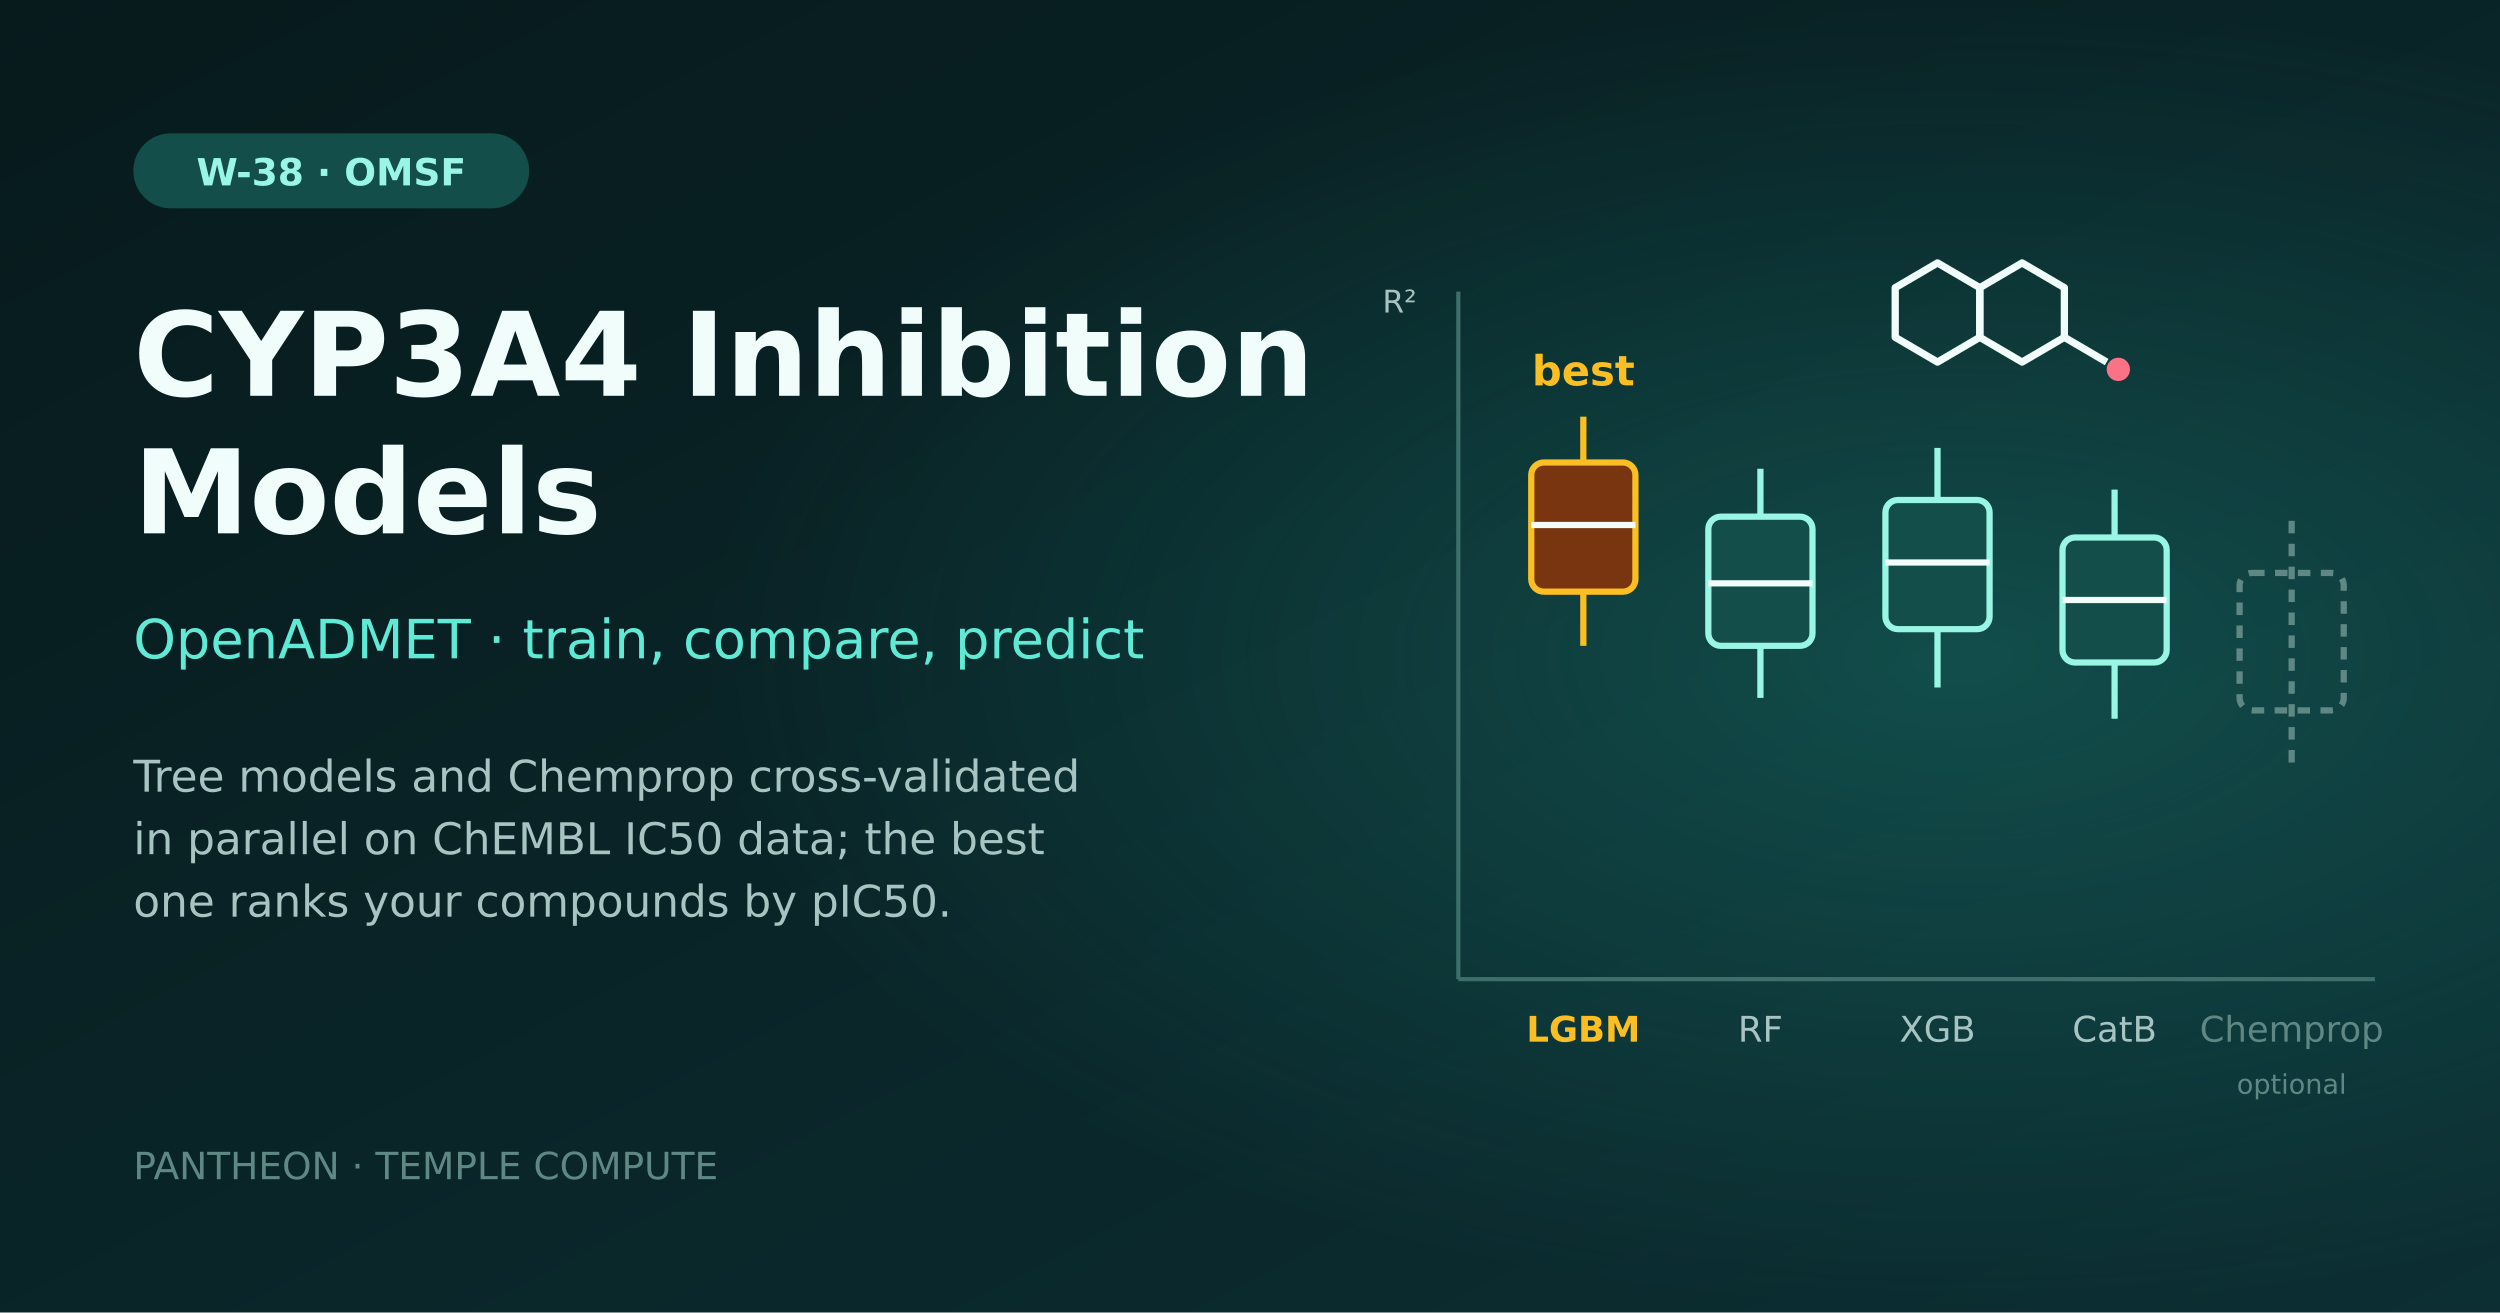
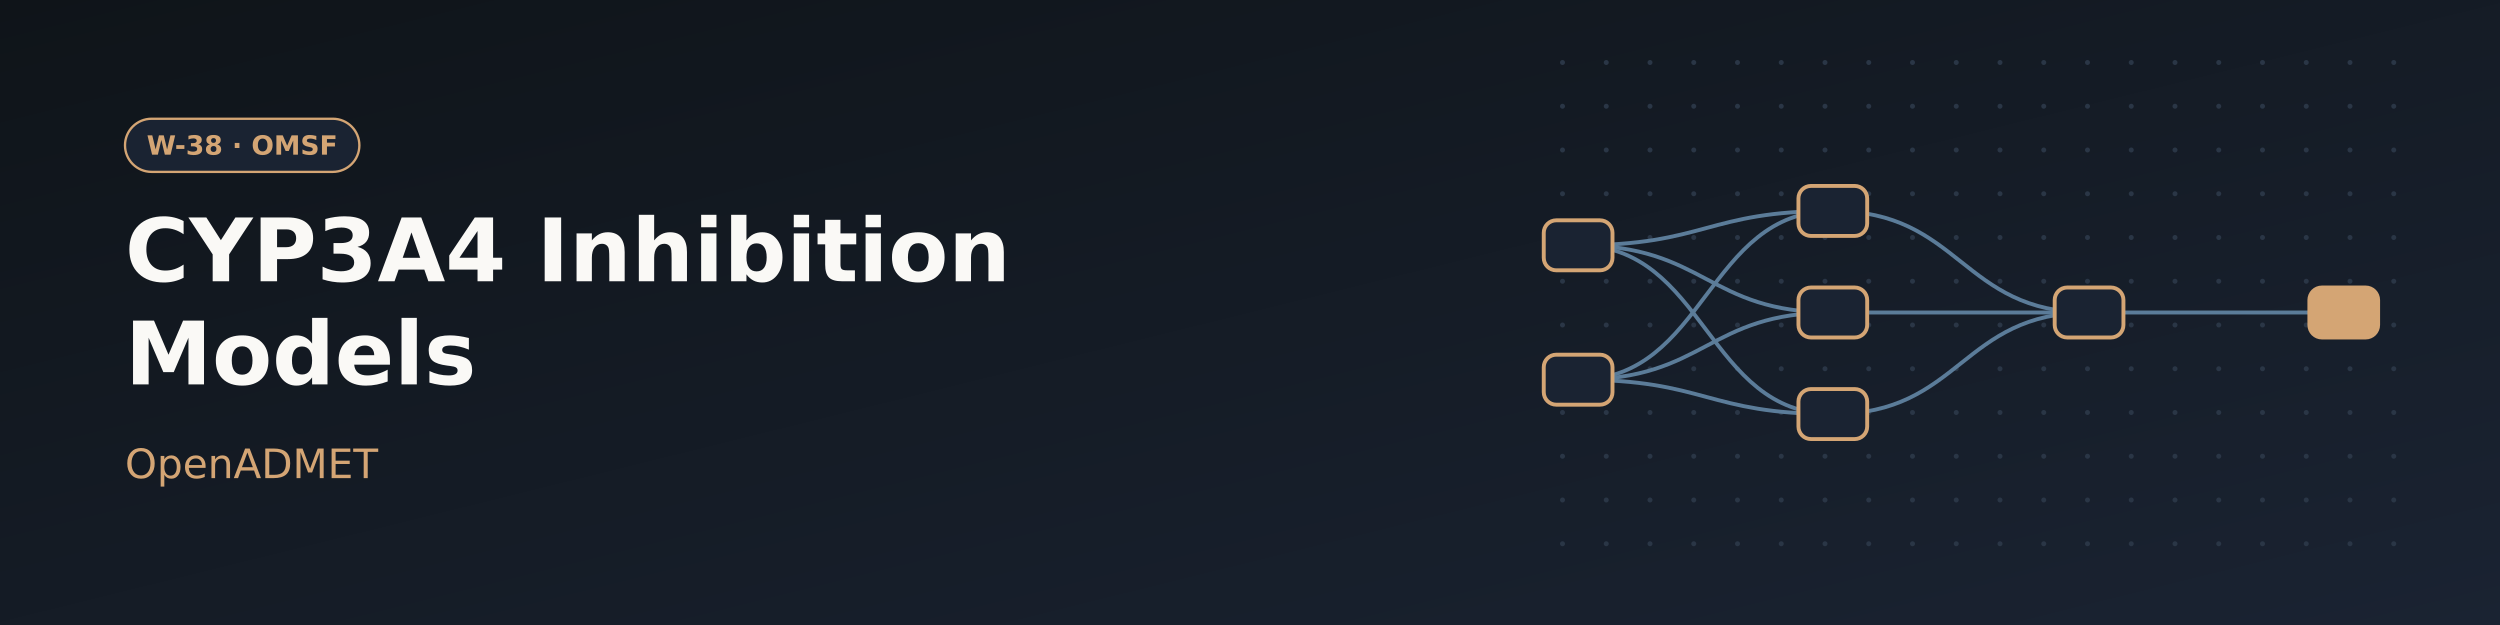
- <svg xmlns="http://www.w3.org/2000/svg" width="1200" height="630" viewBox="0 0 1200 630">
+ <svg xmlns="http://www.w3.org/2000/svg" width="1600" height="400" viewBox="0 0 1600 400" font-family="DejaVu Sans, sans-serif">
  <defs>
    <linearGradient id="bg" x1="0" y1="0" x2="1" y2="1">
-       <stop offset="0" stop-color="#071a1c" />
-       <stop offset="1" stop-color="#0c2f33" />
+       <stop offset="0" stop-color="#0f1419" />
+       <stop offset="1" stop-color="#1a2332" />
    </linearGradient>
-     <radialGradient id="glow" cx="0.78" cy="0.5" r="0.5">
-       <stop offset="0" stop-color="#2dd4bf" stop-opacity="0.22" />
-       <stop offset="1" stop-color="#2dd4bf" stop-opacity="0" />
-     </radialGradient>
  </defs>
-   <rect width="1200" height="630" fill="url(#bg)" />
-   <rect width="1200" height="630" fill="url(#glow)" />
-   <rect x="64" y="64" rx="18" width="190" height="36" fill="#134e4a" />
-   <text x="159" y="89" text-anchor="middle" font-family="DejaVu Sans" font-weight="bold" font-size="18" fill="#99f6e4">W-38 · OMSF</text>
-   <text x="64" y="190" font-family="DejaVu Sans" font-weight="bold" font-size="56" fill="#f0fdfa">CYP3A4 Inhibition</text>
-   <text x="64" y="256" font-family="DejaVu Sans" font-weight="bold" font-size="56" fill="#f0fdfa">Models</text>
-   <text x="64" y="316" font-family="DejaVu Sans" font-size="26" fill="#5eead4">OpenADMET · train, compare, predict</text>
-   <text x="64" y="380" font-family="DejaVu Sans" font-size="21" fill="#a7c4c2">Tree models and Chemprop cross-validated</text>
-   <text x="64" y="410" font-family="DejaVu Sans" font-size="21" fill="#a7c4c2">in parallel on ChEMBL IC50 data; the best</text>
-   <text x="64" y="440" font-family="DejaVu Sans" font-size="21" fill="#a7c4c2">one ranks your compounds by pIC50.</text>
-   <text x="64" y="566" font-family="DejaVu Sans" font-size="18" fill="#5f8784">PANTHEON · TEMPLE COMPUTE</text>
-   <g font-family="DejaVu Sans" font-size="17" fill="#a7c4c2" text-anchor="middle">
-     <line x1="700" y1="470" x2="1140" y2="470" stroke="#3f6f6b" stroke-width="2" />
-     <line x1="700" y1="140" x2="700" y2="470" stroke="#3f6f6b" stroke-width="2" />
-     <text x="680" y="150" text-anchor="end" font-size="15">R²</text>
-     <g stroke="#fbbf24" stroke-width="3" fill="#78350f">
-       <line x1="760" y1="200" x2="760" y2="310" />
-       <rect x="735" y="222" width="50" height="62" rx="6" />
-     </g>
-     <g stroke="#99f6e4" stroke-width="3" fill="#134e4a">
-       <line x1="845" y1="225" x2="845" y2="335" />
-       <rect x="820" y="248" width="50" height="62" rx="6" />
-       <line x1="930" y1="215" x2="930" y2="330" />
-       <rect x="905" y="240" width="50" height="62" rx="6" />
-       <line x1="1015" y1="235" x2="1015" y2="345" />
-       <rect x="990" y="258" width="50" height="60" rx="6" />
-     </g>
-     <g stroke="#5f8784" stroke-width="3" fill="none" stroke-dasharray="6 5">
-       <line x1="1100" y1="250" x2="1100" y2="370" />
-       <rect x="1075" y="275" width="50" height="66" rx="6" />
-     </g>
-     <g stroke="#f0fdfa" stroke-width="3">
-       <line x1="735" y1="252" x2="785" y2="252" />
-       <line x1="820" y1="280" x2="870" y2="280" />
-       <line x1="905" y1="270" x2="955" y2="270" />
-       <line x1="990" y1="288" x2="1040" y2="288" />
-     </g>
-     <text x="760" y="500" fill="#fbbf24" font-weight="bold">LGBM</text>
-     <text x="845" y="500">RF</text>
-     <text x="930" y="500">XGB</text>
-     <text x="1015" y="500">CatB</text>
-     <text x="1100" y="500" fill="#5f8784">Chemprop</text>
-     <text x="760" y="185" fill="#fbbf24" font-size="20" font-weight="bold">best</text>
-     <text x="1100" y="525" fill="#5f8784" font-size="13">optional</text>
-   </g>
-   <g transform="translate(930,150) scale(0.7)" fill="none" stroke="#f0fdfa" stroke-width="5" stroke-linejoin="round">
-     <polygon points="0,-34 29,-17 29,17 0,34 -29,17 -29,-17" />
-     <polygon points="58,-34 87,-17 87,17 58,34 29,17 29,-17" />
-     <line x1="87" y1="17" x2="116" y2="34" />
-     <circle cx="124" cy="39" r="8" fill="#fb7185" stroke="none" />
-   </g>
+   <rect width="1600" height="400" fill="url(#bg)" />
+   <rect x="80" y="76" width="150" height="34" rx="17" fill="#1a2332" stroke="#d4a574" stroke-width="1.5" />
+   <text x="155" y="99" font-size="17" font-weight="700" fill="#d4a574" text-anchor="middle">W-38 · OMSF</text>
+   <text x="80" y="180" font-size="56" font-weight="700" fill="#faf9f6">CYP3A4 Inhibition</text>
+   <text x="80" y="246" font-size="56" font-weight="700" fill="#faf9f6">Models</text>
+   <text x="80" y="306" font-size="26" fill="#d4a574">OpenADMET</text>
+   <circle cx="1000" cy="40" r="1.6" fill="#2a3646" />
+   <circle cx="1000" cy="68" r="1.6" fill="#2a3646" />
+   <circle cx="1000" cy="96" r="1.6" fill="#2a3646" />
+   <circle cx="1000" cy="124" r="1.6" fill="#2a3646" />
+   <circle cx="1000" cy="152" r="1.6" fill="#2a3646" />
+   <circle cx="1000" cy="180" r="1.6" fill="#2a3646" />
+   <circle cx="1000" cy="208" r="1.6" fill="#2a3646" />
+   <circle cx="1000" cy="236" r="1.6" fill="#2a3646" />
+   <circle cx="1000" cy="264" r="1.6" fill="#2a3646" />
+   <circle cx="1000" cy="292" r="1.6" fill="#2a3646" />
+   <circle cx="1000" cy="320" r="1.6" fill="#2a3646" />
+   <circle cx="1000" cy="348" r="1.6" fill="#2a3646" />
+   <circle cx="1028" cy="40" r="1.6" fill="#2a3646" />
+   <circle cx="1028" cy="68" r="1.6" fill="#2a3646" />
+   <circle cx="1028" cy="96" r="1.6" fill="#2a3646" />
+   <circle cx="1028" cy="124" r="1.6" fill="#2a3646" />
+   <circle cx="1028" cy="152" r="1.6" fill="#2a3646" />
+   <circle cx="1028" cy="180" r="1.6" fill="#2a3646" />
+   <circle cx="1028" cy="208" r="1.6" fill="#2a3646" />
+   <circle cx="1028" cy="236" r="1.6" fill="#2a3646" />
+   <circle cx="1028" cy="264" r="1.6" fill="#2a3646" />
+   <circle cx="1028" cy="292" r="1.6" fill="#2a3646" />
+   <circle cx="1028" cy="320" r="1.6" fill="#2a3646" />
+   <circle cx="1028" cy="348" r="1.6" fill="#2a3646" />
+   <circle cx="1056" cy="40" r="1.6" fill="#2a3646" />
+   <circle cx="1056" cy="68" r="1.6" fill="#2a3646" />
+   <circle cx="1056" cy="96" r="1.6" fill="#2a3646" />
+   <circle cx="1056" cy="124" r="1.6" fill="#2a3646" />
+   <circle cx="1056" cy="152" r="1.6" fill="#2a3646" />
+   <circle cx="1056" cy="180" r="1.6" fill="#2a3646" />
+   <circle cx="1056" cy="208" r="1.6" fill="#2a3646" />
+   <circle cx="1056" cy="236" r="1.6" fill="#2a3646" />
+   <circle cx="1056" cy="264" r="1.6" fill="#2a3646" />
+   <circle cx="1056" cy="292" r="1.6" fill="#2a3646" />
+   <circle cx="1056" cy="320" r="1.6" fill="#2a3646" />
+   <circle cx="1056" cy="348" r="1.6" fill="#2a3646" />
+   <circle cx="1084" cy="40" r="1.6" fill="#2a3646" />
+   <circle cx="1084" cy="68" r="1.6" fill="#2a3646" />
+   <circle cx="1084" cy="96" r="1.6" fill="#2a3646" />
+   <circle cx="1084" cy="124" r="1.6" fill="#2a3646" />
+   <circle cx="1084" cy="152" r="1.6" fill="#2a3646" />
+   <circle cx="1084" cy="180" r="1.6" fill="#2a3646" />
+   <circle cx="1084" cy="208" r="1.6" fill="#2a3646" />
+   <circle cx="1084" cy="236" r="1.6" fill="#2a3646" />
+   <circle cx="1084" cy="264" r="1.6" fill="#2a3646" />
+   <circle cx="1084" cy="292" r="1.6" fill="#2a3646" />
+   <circle cx="1084" cy="320" r="1.6" fill="#2a3646" />
+   <circle cx="1084" cy="348" r="1.6" fill="#2a3646" />
+   <circle cx="1112" cy="40" r="1.6" fill="#2a3646" />
+   <circle cx="1112" cy="68" r="1.6" fill="#2a3646" />
+   <circle cx="1112" cy="96" r="1.6" fill="#2a3646" />
+   <circle cx="1112" cy="124" r="1.6" fill="#2a3646" />
+   <circle cx="1112" cy="152" r="1.6" fill="#2a3646" />
+   <circle cx="1112" cy="180" r="1.6" fill="#2a3646" />
+   <circle cx="1112" cy="208" r="1.6" fill="#2a3646" />
+   <circle cx="1112" cy="236" r="1.6" fill="#2a3646" />
+   <circle cx="1112" cy="264" r="1.6" fill="#2a3646" />
+   <circle cx="1112" cy="292" r="1.6" fill="#2a3646" />
+   <circle cx="1112" cy="320" r="1.6" fill="#2a3646" />
+   <circle cx="1112" cy="348" r="1.6" fill="#2a3646" />
+   <circle cx="1140" cy="40" r="1.6" fill="#2a3646" />
+   <circle cx="1140" cy="68" r="1.6" fill="#2a3646" />
+   <circle cx="1140" cy="96" r="1.6" fill="#2a3646" />
+   <circle cx="1140" cy="124" r="1.6" fill="#2a3646" />
+   <circle cx="1140" cy="152" r="1.6" fill="#2a3646" />
+   <circle cx="1140" cy="180" r="1.6" fill="#2a3646" />
+   <circle cx="1140" cy="208" r="1.6" fill="#2a3646" />
+   <circle cx="1140" cy="236" r="1.6" fill="#2a3646" />
+   <circle cx="1140" cy="264" r="1.6" fill="#2a3646" />
+   <circle cx="1140" cy="292" r="1.6" fill="#2a3646" />
+   <circle cx="1140" cy="320" r="1.6" fill="#2a3646" />
+   <circle cx="1140" cy="348" r="1.6" fill="#2a3646" />
+   <circle cx="1168" cy="40" r="1.6" fill="#2a3646" />
+   <circle cx="1168" cy="68" r="1.6" fill="#2a3646" />
+   <circle cx="1168" cy="96" r="1.6" fill="#2a3646" />
+   <circle cx="1168" cy="124" r="1.6" fill="#2a3646" />
+   <circle cx="1168" cy="152" r="1.6" fill="#2a3646" />
+   <circle cx="1168" cy="180" r="1.6" fill="#2a3646" />
+   <circle cx="1168" cy="208" r="1.6" fill="#2a3646" />
+   <circle cx="1168" cy="236" r="1.6" fill="#2a3646" />
+   <circle cx="1168" cy="264" r="1.6" fill="#2a3646" />
+   <circle cx="1168" cy="292" r="1.6" fill="#2a3646" />
+   <circle cx="1168" cy="320" r="1.6" fill="#2a3646" />
+   <circle cx="1168" cy="348" r="1.6" fill="#2a3646" />
+   <circle cx="1196" cy="40" r="1.6" fill="#2a3646" />
+   <circle cx="1196" cy="68" r="1.6" fill="#2a3646" />
+   <circle cx="1196" cy="96" r="1.6" fill="#2a3646" />
+   <circle cx="1196" cy="124" r="1.6" fill="#2a3646" />
+   <circle cx="1196" cy="152" r="1.6" fill="#2a3646" />
+   <circle cx="1196" cy="180" r="1.6" fill="#2a3646" />
+   <circle cx="1196" cy="208" r="1.6" fill="#2a3646" />
+   <circle cx="1196" cy="236" r="1.6" fill="#2a3646" />
+   <circle cx="1196" cy="264" r="1.6" fill="#2a3646" />
+   <circle cx="1196" cy="292" r="1.6" fill="#2a3646" />
+   <circle cx="1196" cy="320" r="1.6" fill="#2a3646" />
+   <circle cx="1196" cy="348" r="1.6" fill="#2a3646" />
+   <circle cx="1224" cy="40" r="1.6" fill="#2a3646" />
+   <circle cx="1224" cy="68" r="1.6" fill="#2a3646" />
+   <circle cx="1224" cy="96" r="1.6" fill="#2a3646" />
+   <circle cx="1224" cy="124" r="1.6" fill="#2a3646" />
+   <circle cx="1224" cy="152" r="1.6" fill="#2a3646" />
+   <circle cx="1224" cy="180" r="1.6" fill="#2a3646" />
+   <circle cx="1224" cy="208" r="1.6" fill="#2a3646" />
+   <circle cx="1224" cy="236" r="1.6" fill="#2a3646" />
+   <circle cx="1224" cy="264" r="1.6" fill="#2a3646" />
+   <circle cx="1224" cy="292" r="1.6" fill="#2a3646" />
+   <circle cx="1224" cy="320" r="1.6" fill="#2a3646" />
+   <circle cx="1224" cy="348" r="1.6" fill="#2a3646" />
+   <circle cx="1252" cy="40" r="1.6" fill="#2a3646" />
+   <circle cx="1252" cy="68" r="1.6" fill="#2a3646" />
+   <circle cx="1252" cy="96" r="1.6" fill="#2a3646" />
+   <circle cx="1252" cy="124" r="1.6" fill="#2a3646" />
+   <circle cx="1252" cy="152" r="1.6" fill="#2a3646" />
+   <circle cx="1252" cy="180" r="1.6" fill="#2a3646" />
+   <circle cx="1252" cy="208" r="1.6" fill="#2a3646" />
+   <circle cx="1252" cy="236" r="1.6" fill="#2a3646" />
+   <circle cx="1252" cy="264" r="1.6" fill="#2a3646" />
+   <circle cx="1252" cy="292" r="1.6" fill="#2a3646" />
+   <circle cx="1252" cy="320" r="1.6" fill="#2a3646" />
+   <circle cx="1252" cy="348" r="1.6" fill="#2a3646" />
+   <circle cx="1280" cy="40" r="1.6" fill="#2a3646" />
+   <circle cx="1280" cy="68" r="1.6" fill="#2a3646" />
+   <circle cx="1280" cy="96" r="1.6" fill="#2a3646" />
+   <circle cx="1280" cy="124" r="1.6" fill="#2a3646" />
+   <circle cx="1280" cy="152" r="1.6" fill="#2a3646" />
+   <circle cx="1280" cy="180" r="1.6" fill="#2a3646" />
+   <circle cx="1280" cy="208" r="1.6" fill="#2a3646" />
+   <circle cx="1280" cy="236" r="1.6" fill="#2a3646" />
+   <circle cx="1280" cy="264" r="1.6" fill="#2a3646" />
+   <circle cx="1280" cy="292" r="1.6" fill="#2a3646" />
+   <circle cx="1280" cy="320" r="1.6" fill="#2a3646" />
+   <circle cx="1280" cy="348" r="1.6" fill="#2a3646" />
+   <circle cx="1308" cy="40" r="1.6" fill="#2a3646" />
+   <circle cx="1308" cy="68" r="1.6" fill="#2a3646" />
+   <circle cx="1308" cy="96" r="1.6" fill="#2a3646" />
+   <circle cx="1308" cy="124" r="1.6" fill="#2a3646" />
+   <circle cx="1308" cy="152" r="1.6" fill="#2a3646" />
+   <circle cx="1308" cy="180" r="1.6" fill="#2a3646" />
+   <circle cx="1308" cy="208" r="1.6" fill="#2a3646" />
+   <circle cx="1308" cy="236" r="1.6" fill="#2a3646" />
+   <circle cx="1308" cy="264" r="1.6" fill="#2a3646" />
+   <circle cx="1308" cy="292" r="1.6" fill="#2a3646" />
+   <circle cx="1308" cy="320" r="1.6" fill="#2a3646" />
+   <circle cx="1308" cy="348" r="1.6" fill="#2a3646" />
+   <circle cx="1336" cy="40" r="1.6" fill="#2a3646" />
+   <circle cx="1336" cy="68" r="1.6" fill="#2a3646" />
+   <circle cx="1336" cy="96" r="1.6" fill="#2a3646" />
+   <circle cx="1336" cy="124" r="1.6" fill="#2a3646" />
+   <circle cx="1336" cy="152" r="1.6" fill="#2a3646" />
+   <circle cx="1336" cy="180" r="1.6" fill="#2a3646" />
+   <circle cx="1336" cy="208" r="1.6" fill="#2a3646" />
+   <circle cx="1336" cy="236" r="1.6" fill="#2a3646" />
+   <circle cx="1336" cy="264" r="1.6" fill="#2a3646" />
+   <circle cx="1336" cy="292" r="1.6" fill="#2a3646" />
+   <circle cx="1336" cy="320" r="1.6" fill="#2a3646" />
+   <circle cx="1336" cy="348" r="1.6" fill="#2a3646" />
+   <circle cx="1364" cy="40" r="1.6" fill="#2a3646" />
+   <circle cx="1364" cy="68" r="1.6" fill="#2a3646" />
+   <circle cx="1364" cy="96" r="1.6" fill="#2a3646" />
+   <circle cx="1364" cy="124" r="1.6" fill="#2a3646" />
+   <circle cx="1364" cy="152" r="1.6" fill="#2a3646" />
+   <circle cx="1364" cy="180" r="1.6" fill="#2a3646" />
+   <circle cx="1364" cy="208" r="1.6" fill="#2a3646" />
+   <circle cx="1364" cy="236" r="1.6" fill="#2a3646" />
+   <circle cx="1364" cy="264" r="1.6" fill="#2a3646" />
+   <circle cx="1364" cy="292" r="1.6" fill="#2a3646" />
+   <circle cx="1364" cy="320" r="1.6" fill="#2a3646" />
+   <circle cx="1364" cy="348" r="1.6" fill="#2a3646" />
+   <circle cx="1392" cy="40" r="1.6" fill="#2a3646" />
+   <circle cx="1392" cy="68" r="1.6" fill="#2a3646" />
+   <circle cx="1392" cy="96" r="1.6" fill="#2a3646" />
+   <circle cx="1392" cy="124" r="1.6" fill="#2a3646" />
+   <circle cx="1392" cy="152" r="1.6" fill="#2a3646" />
+   <circle cx="1392" cy="180" r="1.6" fill="#2a3646" />
+   <circle cx="1392" cy="208" r="1.6" fill="#2a3646" />
+   <circle cx="1392" cy="236" r="1.6" fill="#2a3646" />
+   <circle cx="1392" cy="264" r="1.6" fill="#2a3646" />
+   <circle cx="1392" cy="292" r="1.6" fill="#2a3646" />
+   <circle cx="1392" cy="320" r="1.6" fill="#2a3646" />
+   <circle cx="1392" cy="348" r="1.6" fill="#2a3646" />
+   <circle cx="1420" cy="40" r="1.6" fill="#2a3646" />
+   <circle cx="1420" cy="68" r="1.6" fill="#2a3646" />
+   <circle cx="1420" cy="96" r="1.6" fill="#2a3646" />
+   <circle cx="1420" cy="124" r="1.6" fill="#2a3646" />
+   <circle cx="1420" cy="152" r="1.6" fill="#2a3646" />
+   <circle cx="1420" cy="180" r="1.6" fill="#2a3646" />
+   <circle cx="1420" cy="208" r="1.6" fill="#2a3646" />
+   <circle cx="1420" cy="236" r="1.6" fill="#2a3646" />
+   <circle cx="1420" cy="264" r="1.6" fill="#2a3646" />
+   <circle cx="1420" cy="292" r="1.6" fill="#2a3646" />
+   <circle cx="1420" cy="320" r="1.6" fill="#2a3646" />
+   <circle cx="1420" cy="348" r="1.6" fill="#2a3646" />
+   <circle cx="1448" cy="40" r="1.6" fill="#2a3646" />
+   <circle cx="1448" cy="68" r="1.6" fill="#2a3646" />
+   <circle cx="1448" cy="96" r="1.6" fill="#2a3646" />
+   <circle cx="1448" cy="124" r="1.6" fill="#2a3646" />
+   <circle cx="1448" cy="152" r="1.6" fill="#2a3646" />
+   <circle cx="1448" cy="180" r="1.6" fill="#2a3646" />
+   <circle cx="1448" cy="208" r="1.6" fill="#2a3646" />
+   <circle cx="1448" cy="236" r="1.6" fill="#2a3646" />
+   <circle cx="1448" cy="264" r="1.6" fill="#2a3646" />
+   <circle cx="1448" cy="292" r="1.6" fill="#2a3646" />
+   <circle cx="1448" cy="320" r="1.6" fill="#2a3646" />
+   <circle cx="1448" cy="348" r="1.6" fill="#2a3646" />
+   <circle cx="1476" cy="40" r="1.6" fill="#2a3646" />
+   <circle cx="1476" cy="68" r="1.6" fill="#2a3646" />
+   <circle cx="1476" cy="96" r="1.6" fill="#2a3646" />
+   <circle cx="1476" cy="124" r="1.6" fill="#2a3646" />
+   <circle cx="1476" cy="152" r="1.6" fill="#2a3646" />
+   <circle cx="1476" cy="180" r="1.6" fill="#2a3646" />
+   <circle cx="1476" cy="208" r="1.6" fill="#2a3646" />
+   <circle cx="1476" cy="236" r="1.6" fill="#2a3646" />
+   <circle cx="1476" cy="264" r="1.6" fill="#2a3646" />
+   <circle cx="1476" cy="292" r="1.6" fill="#2a3646" />
+   <circle cx="1476" cy="320" r="1.6" fill="#2a3646" />
+   <circle cx="1476" cy="348" r="1.6" fill="#2a3646" />
+   <circle cx="1504" cy="40" r="1.6" fill="#2a3646" />
+   <circle cx="1504" cy="68" r="1.6" fill="#2a3646" />
+   <circle cx="1504" cy="96" r="1.6" fill="#2a3646" />
+   <circle cx="1504" cy="124" r="1.6" fill="#2a3646" />
+   <circle cx="1504" cy="152" r="1.6" fill="#2a3646" />
+   <circle cx="1504" cy="180" r="1.6" fill="#2a3646" />
+   <circle cx="1504" cy="208" r="1.6" fill="#2a3646" />
+   <circle cx="1504" cy="236" r="1.6" fill="#2a3646" />
+   <circle cx="1504" cy="264" r="1.6" fill="#2a3646" />
+   <circle cx="1504" cy="292" r="1.6" fill="#2a3646" />
+   <circle cx="1504" cy="320" r="1.6" fill="#2a3646" />
+   <circle cx="1504" cy="348" r="1.6" fill="#2a3646" />
+   <circle cx="1532" cy="40" r="1.6" fill="#2a3646" />
+   <circle cx="1532" cy="68" r="1.6" fill="#2a3646" />
+   <circle cx="1532" cy="96" r="1.6" fill="#2a3646" />
+   <circle cx="1532" cy="124" r="1.6" fill="#2a3646" />
+   <circle cx="1532" cy="152" r="1.6" fill="#2a3646" />
+   <circle cx="1532" cy="180" r="1.6" fill="#2a3646" />
+   <circle cx="1532" cy="208" r="1.6" fill="#2a3646" />
+   <circle cx="1532" cy="236" r="1.6" fill="#2a3646" />
+   <circle cx="1532" cy="264" r="1.6" fill="#2a3646" />
+   <circle cx="1532" cy="292" r="1.6" fill="#2a3646" />
+   <circle cx="1532" cy="320" r="1.6" fill="#2a3646" />
+   <circle cx="1532" cy="348" r="1.6" fill="#2a3646" />
+   <path d="M1010 157 C1092 157 1092 135 1173 135" stroke="#5b7c99" stroke-width="2.5" fill="none" />
+   <path d="M1010 157 C1092 157 1092 200 1173 200" stroke="#5b7c99" stroke-width="2.5" fill="none" />
+   <path d="M1010 157 C1092 157 1092 265 1173 265" stroke="#5b7c99" stroke-width="2.5" fill="none" />
+   <path d="M1010 243 C1092 243 1092 135 1173 135" stroke="#5b7c99" stroke-width="2.5" fill="none" />
+   <path d="M1010 243 C1092 243 1092 200 1173 200" stroke="#5b7c99" stroke-width="2.5" fill="none" />
+   <path d="M1010 243 C1092 243 1092 265 1173 265" stroke="#5b7c99" stroke-width="2.5" fill="none" />
+   <path d="M1173 135 C1255 135 1255 200 1337 200" stroke="#5b7c99" stroke-width="2.5" fill="none" />
+   <path d="M1173 200 C1255 200 1255 200 1337 200" stroke="#5b7c99" stroke-width="2.5" fill="none" />
+   <path d="M1173 265 C1255 265 1255 200 1337 200" stroke="#5b7c99" stroke-width="2.5" fill="none" />
+   <path d="M1337 200 C1418 200 1418 200 1500 200" stroke="#5b7c99" stroke-width="2.5" fill="none" />
+   <rect x="988" y="141" width="44" height="32" rx="8" fill="#1a2332" stroke="#d4a574" stroke-width="2.5" />
+   <rect x="988" y="227" width="44" height="32" rx="8" fill="#1a2332" stroke="#d4a574" stroke-width="2.5" />
+   <rect x="1151" y="119" width="44" height="32" rx="8" fill="#1a2332" stroke="#d4a574" stroke-width="2.5" />
+   <rect x="1151" y="184" width="44" height="32" rx="8" fill="#1a2332" stroke="#d4a574" stroke-width="2.5" />
+   <rect x="1151" y="249" width="44" height="32" rx="8" fill="#1a2332" stroke="#d4a574" stroke-width="2.5" />
+   <rect x="1315" y="184" width="44" height="32" rx="8" fill="#1a2332" stroke="#d4a574" stroke-width="2.5" />
+   <rect x="1478" y="184" width="44" height="32" rx="8" fill="#d4a574" stroke="#d4a574" stroke-width="2.5" />
</svg>
